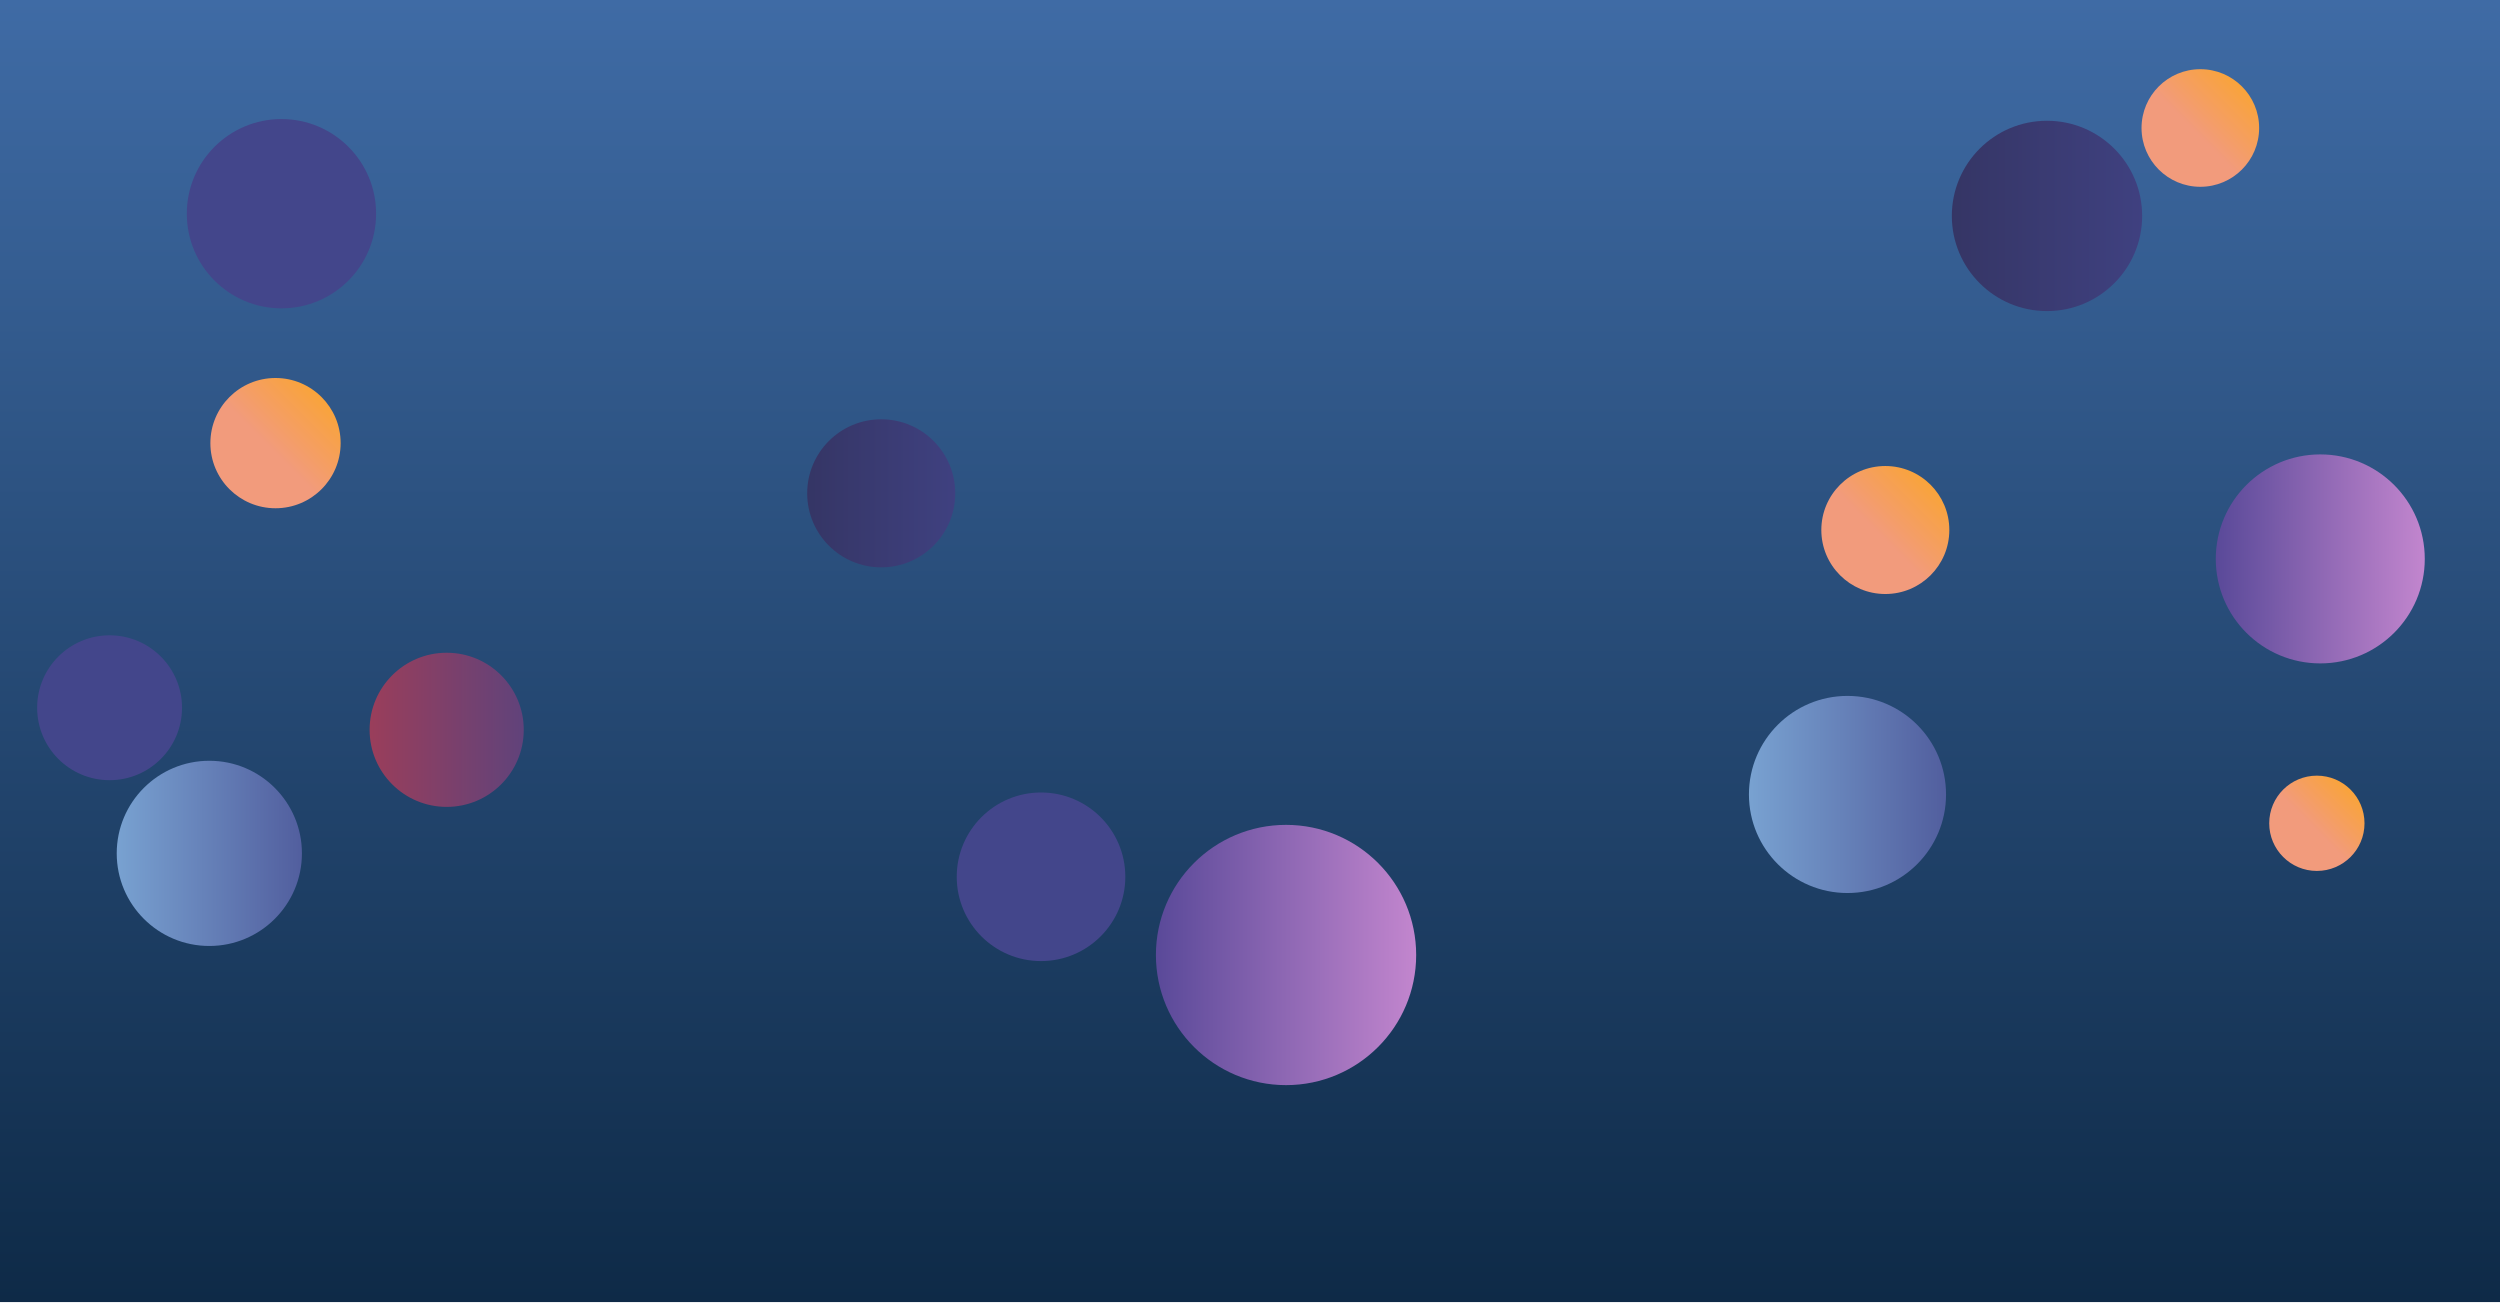
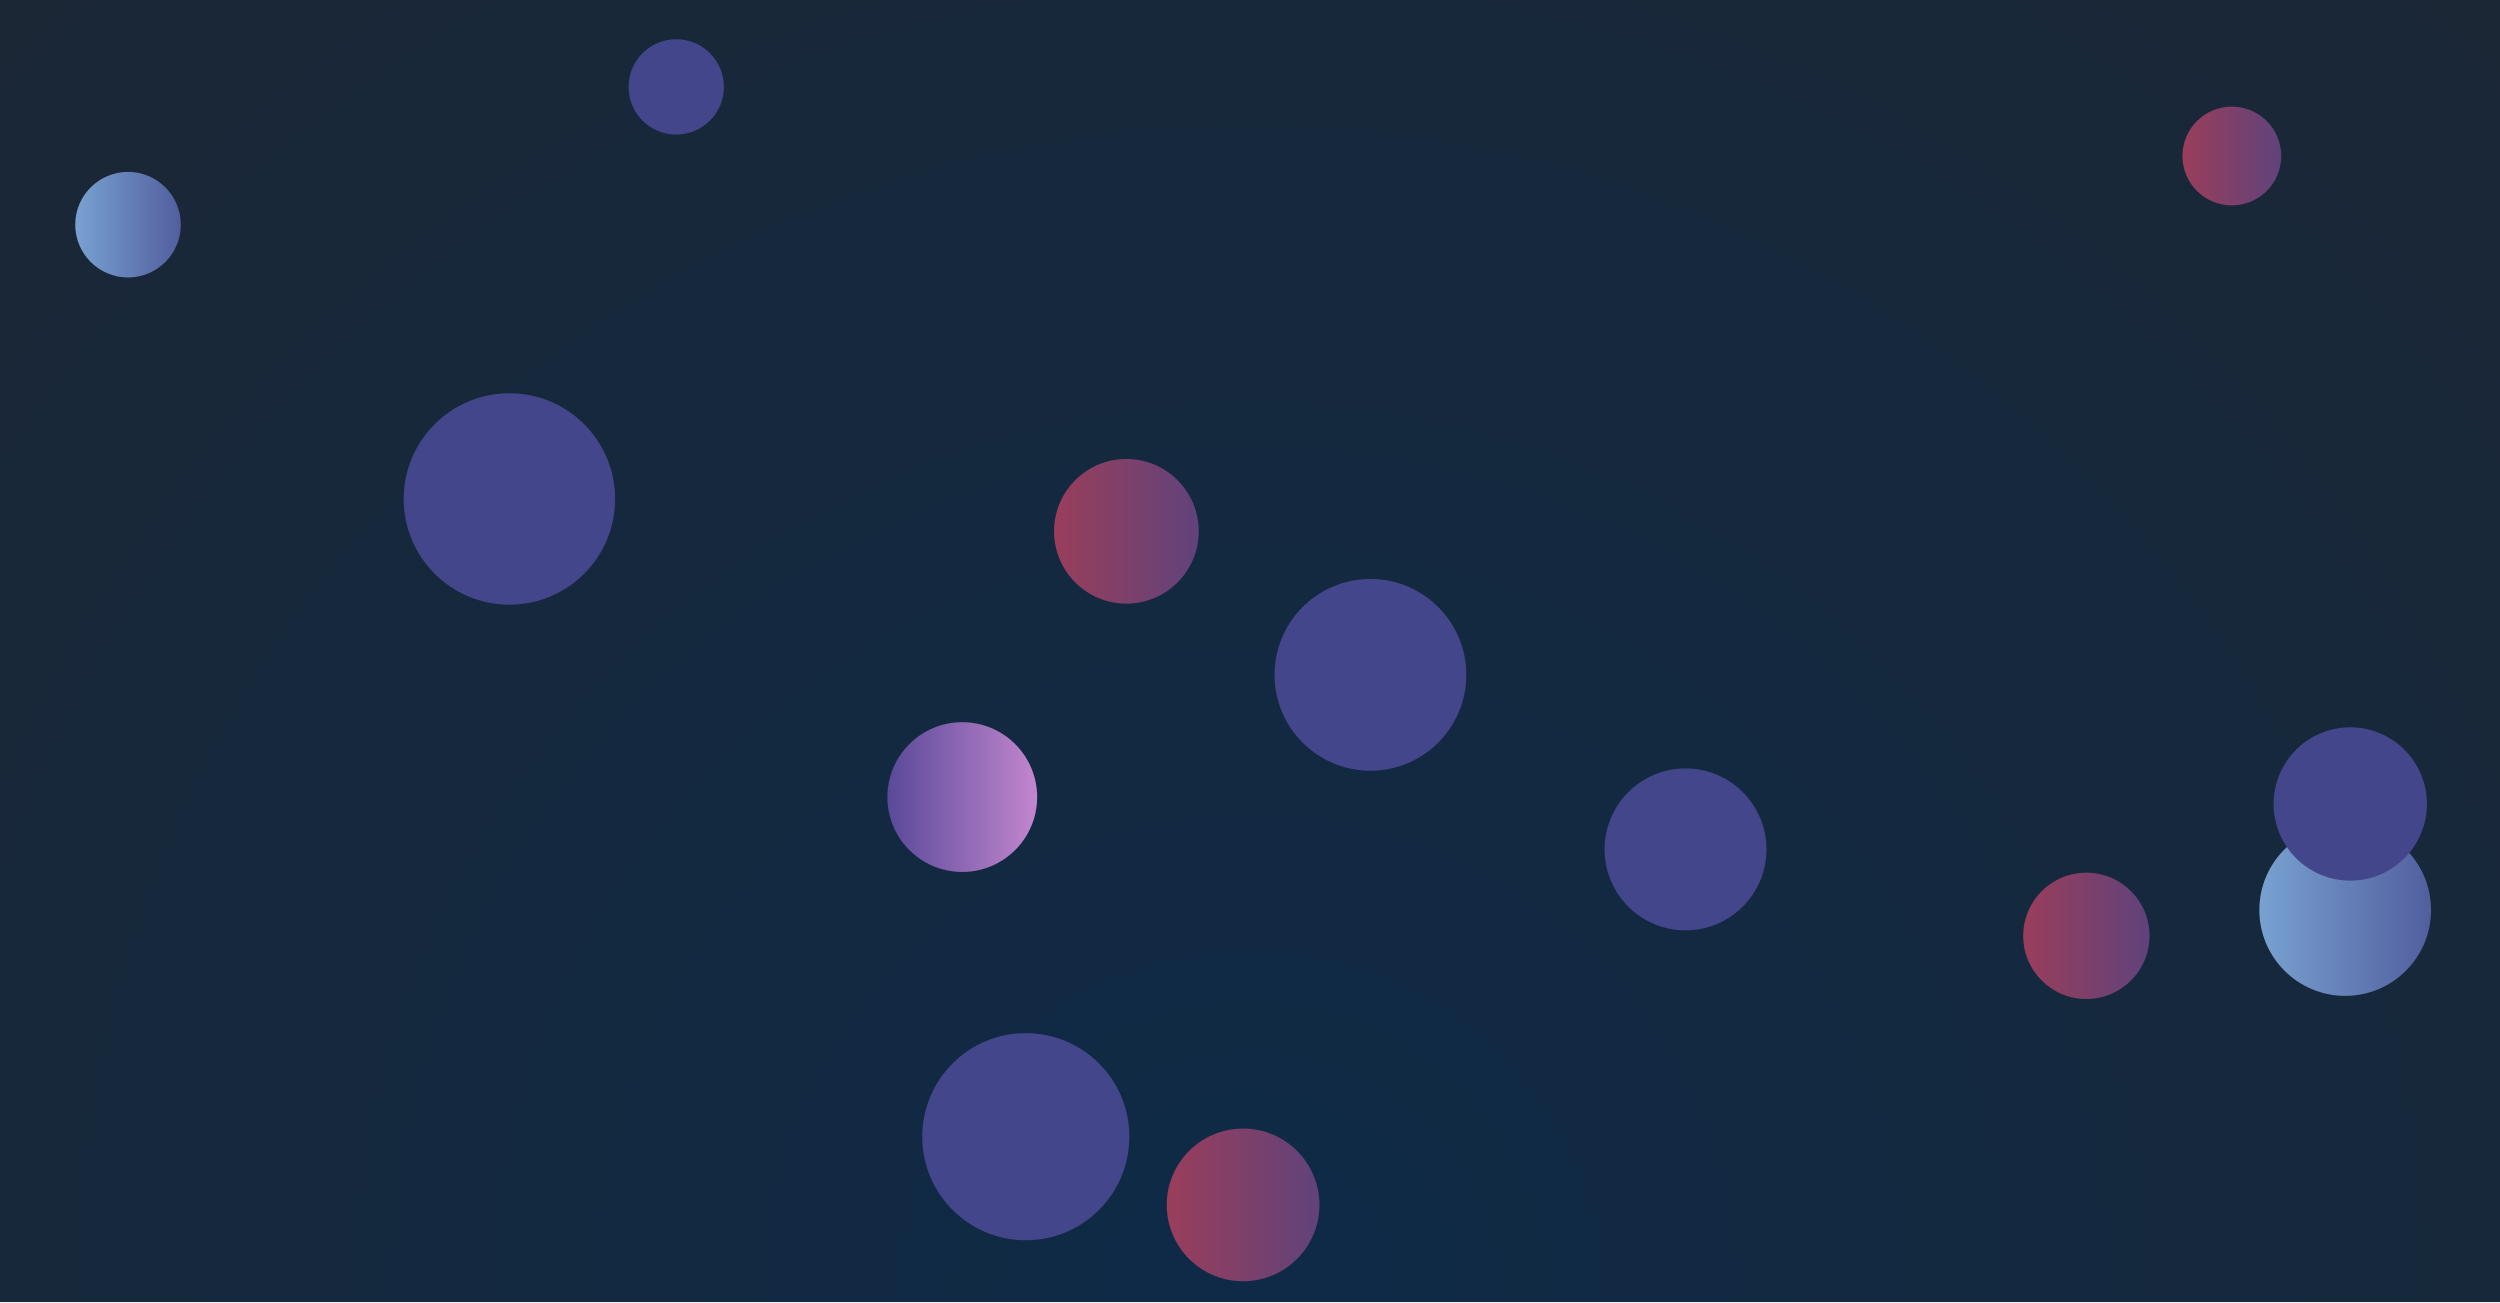
<svg xmlns="http://www.w3.org/2000/svg" version="1.1" width="1920" height="1000" preserveAspectRatio="none" viewBox="0 0 1920 1000">
-   <g clip-path="url(&quot;#SvgjsClipPath3411&quot;)" fill="none">
-     <rect width="1920" height="1000" x="0" y="0" fill="url(&quot;#SvgjsLinearGradient3412&quot;)" />
-     <circle r="75.69" cx="1418.87" cy="610.15" fill="url(&quot;#SvgjsLinearGradient3413&quot;)" />
-     <circle r="55.63" cx="84.16" cy="543.55" fill="#43468b" />
-     <circle r="71.115" cx="160.76" cy="655.39" fill="url(&quot;#SvgjsLinearGradient3414&quot;)" />
-     <circle r="36.59" cx="1779.35" cy="632.29" fill="url(&quot;#SvgjsLinearGradient3415&quot;)" />
-     <circle r="80.255" cx="1781.97" cy="429.24" fill="url(&quot;#SvgjsLinearGradient3416&quot;)" />
-     <circle r="59.195" cx="343.05" cy="560.5" fill="url(&quot;#SvgjsLinearGradient3417&quot;)" />
-     <circle r="99.94" cx="987.68" cy="733.44" fill="url(&quot;#SvgjsLinearGradient3418&quot;)" />
-     <circle r="50.02" cx="211.59" cy="340.32" fill="url(&quot;#SvgjsLinearGradient3419&quot;)" />
-     <circle r="56.855" cx="676.78" cy="378.87" fill="url(&quot;#SvgjsLinearGradient3420&quot;)" />
-     <circle r="72.69" cx="216.16" cy="164.12" fill="#43468b" />
-     <circle r="49.15" cx="1447.93" cy="407.05" fill="url(&quot;#SvgjsLinearGradient3421&quot;)" />
-     <circle r="45.16" cx="1689.86" cy="98.3" fill="url(&quot;#SvgjsLinearGradient3422&quot;)" />
-     <circle r="73.085" cx="1572.09" cy="165.83" fill="url(&quot;#SvgjsLinearGradient3423&quot;)" />
-     <circle r="64.735" cx="799.51" cy="673.37" fill="#43468b" />
+   <g clip-path="url(&quot;#SvgjsClipPath1497&quot;)" fill="none">
+     <rect width="1920" height="1000" x="0" y="0" fill="url(&quot;#SvgjsRadialGradient1498&quot;)" />
+     <circle r="37.94" cx="1714.06" cy="119.81" fill="url(&quot;#SvgjsLinearGradient1499&quot;)" />
+     <circle r="25.795" cx="383.83" cy="353.31" fill="url(&quot;#SvgjsLinearGradient1500&quot;)" />
+     <circle r="57.515" cx="739.02" cy="612.15" fill="url(&quot;#SvgjsLinearGradient1501&quot;)" />
+     <circle r="62.17" cx="1294.48" cy="652.33" fill="#43468b" />
+     <circle r="40.54" cx="98.32" cy="172.55" fill="url(&quot;#SvgjsLinearGradient1502&quot;)" />
+     <circle r="65.93" cx="1801.11" cy="698.9" fill="url(&quot;#SvgjsLinearGradient1503&quot;)" />
+     <circle r="81.195" cx="391.23" cy="383.21" fill="#43468b" />
+     <circle r="79.535" cx="787.81" cy="872.98" fill="#43468b" />
+     <circle r="55.56" cx="865.07" cy="408.04" fill="url(&quot;#SvgjsLinearGradient1504&quot;)" />
+     <circle r="58.875" cx="1805.01" cy="617.45" fill="#43468b" />
+     <circle r="36.61" cx="519.35" cy="66.74" fill="#43468b" />
+     <circle r="73.635" cx="1052.49" cy="518.28" fill="#43468b" />
+     <circle r="48.51" cx="1602.33" cy="718.73" fill="url(&quot;#SvgjsLinearGradient1505&quot;)" />
+     <circle r="58.635" cx="954.69" cy="925.37" fill="url(&quot;#SvgjsLinearGradient1506&quot;)" />
  </g>
  <defs>
-     <clipPath id="SvgjsClipPath3411">
+     <clipPath id="SvgjsClipPath1497">
      <rect width="1920" height="1000" x="0" y="0" />
    </clipPath>
-     <linearGradient x1="50%" y1="100%" x2="50%" y2="0%" gradientUnits="userSpaceOnUse" id="SvgjsLinearGradient3412">
+     <radialGradient cx="50%" cy="100%" r="1386.22" gradientUnits="userSpaceOnUse" id="SvgjsRadialGradient1498">
      <stop stop-color="#0e2a47" offset="0" />
-       <stop stop-color="rgba(63, 107, 165, 1)" offset="1" />
+       <stop stop-color="rgba(27, 39, 53, 1)" offset="1" />
+     </radialGradient>
+     <linearGradient x1="1638.18" y1="119.81" x2="1789.94" y2="119.81" gradientUnits="userSpaceOnUse" id="SvgjsLinearGradient1499">
+       <stop stop-color="#ab3c51" offset="0.1" />
+       <stop stop-color="#4f4484" offset="0.9" />
    </linearGradient>
-     <linearGradient x1="1267.49" y1="610.15" x2="1570.25" y2="610.15" gradientUnits="userSpaceOnUse" id="SvgjsLinearGradient3413">
+     <linearGradient x1="435.42" y1="353.31" x2="332.24" y2="353.31" gradientUnits="userSpaceOnUse" id="SvgjsLinearGradient1500">
+       <stop stop-color="#e298de" offset="0.1" />
+       <stop stop-color="rgba(58, 55, 137, 1)" offset="0.9" />
+     </linearGradient>
+     <linearGradient x1="854.05" y1="612.15" x2="623.99" y2="612.15" gradientUnits="userSpaceOnUse" id="SvgjsLinearGradient1501">
+       <stop stop-color="#e298de" offset="0.1" />
+       <stop stop-color="rgba(58, 55, 137, 1)" offset="0.9" />
+     </linearGradient>
+     <linearGradient x1="17.24" y1="172.55" x2="179.4" y2="172.55" gradientUnits="userSpaceOnUse" id="SvgjsLinearGradient1502">
      <stop stop-color="#84b6e0" offset="0.1" />
      <stop stop-color="#464a8f" offset="0.9" />
    </linearGradient>
-     <linearGradient x1="18.53" y1="655.39" x2="302.99" y2="655.39" gradientUnits="userSpaceOnUse" id="SvgjsLinearGradient3414">
+     <linearGradient x1="1669.25" y1="698.9" x2="1932.97" y2="698.9" gradientUnits="userSpaceOnUse" id="SvgjsLinearGradient1503">
      <stop stop-color="#84b6e0" offset="0.1" />
      <stop stop-color="#464a8f" offset="0.9" />
    </linearGradient>
-     <linearGradient x1="1706.17" y1="705.47" x2="1852.53" y2="559.11" gradientUnits="userSpaceOnUse" id="SvgjsLinearGradient3415">
-       <stop stop-color="rgba(242, 155, 124, 1)" offset="0.48" />
-       <stop stop-color="rgba(255, 171, 0, 1)" offset="0.85" />
-     </linearGradient>
-     <linearGradient x1="1942.48" y1="429.24" x2="1621.46" y2="429.24" gradientUnits="userSpaceOnUse" id="SvgjsLinearGradient3416">
-       <stop stop-color="#e298de" offset="0.1" />
-       <stop stop-color="rgba(58, 55, 137, 1)" offset="0.9" />
-     </linearGradient>
-     <linearGradient x1="224.66" y1="560.5" x2="461.44" y2="560.5" gradientUnits="userSpaceOnUse" id="SvgjsLinearGradient3417">
+     <linearGradient x1="753.95" y1="408.04" x2="976.19" y2="408.04" gradientUnits="userSpaceOnUse" id="SvgjsLinearGradient1504">
      <stop stop-color="#ab3c51" offset="0.1" />
      <stop stop-color="#4f4484" offset="0.9" />
    </linearGradient>
-     <linearGradient x1="1187.56" y1="733.44" x2="787.8" y2="733.44" gradientUnits="userSpaceOnUse" id="SvgjsLinearGradient3418">
-       <stop stop-color="#e298de" offset="0.1" />
-       <stop stop-color="rgba(58, 55, 137, 1)" offset="0.9" />
+     <linearGradient x1="1505.31" y1="718.73" x2="1699.35" y2="718.73" gradientUnits="userSpaceOnUse" id="SvgjsLinearGradient1505">
+       <stop stop-color="#ab3c51" offset="0.1" />
+       <stop stop-color="#4f4484" offset="0.9" />
    </linearGradient>
-     <linearGradient x1="111.55" y1="440.36" x2="311.63" y2="240.28" gradientUnits="userSpaceOnUse" id="SvgjsLinearGradient3419">
-       <stop stop-color="rgba(242, 155, 124, 1)" offset="0.48" />
-       <stop stop-color="rgba(255, 171, 0, 1)" offset="0.85" />
-     </linearGradient>
-     <linearGradient x1="563.07" y1="378.87" x2="790.49" y2="378.87" gradientUnits="userSpaceOnUse" id="SvgjsLinearGradient3420">
-       <stop stop-color="#32325d" offset="0.1" />
-       <stop stop-color="#424488" offset="0.9" />
-     </linearGradient>
-     <linearGradient x1="1349.63" y1="505.35" x2="1546.23" y2="308.75" gradientUnits="userSpaceOnUse" id="SvgjsLinearGradient3421">
-       <stop stop-color="rgba(242, 155, 124, 1)" offset="0.48" />
-       <stop stop-color="rgba(255, 171, 0, 1)" offset="0.85" />
-     </linearGradient>
-     <linearGradient x1="1599.54" y1="188.62" x2="1780.18" y2="7.98" gradientUnits="userSpaceOnUse" id="SvgjsLinearGradient3422">
-       <stop stop-color="rgba(242, 155, 124, 1)" offset="0.48" />
-       <stop stop-color="rgba(255, 171, 0, 1)" offset="0.85" />
-     </linearGradient>
-     <linearGradient x1="1425.92" y1="165.83" x2="1718.26" y2="165.83" gradientUnits="userSpaceOnUse" id="SvgjsLinearGradient3423">
-       <stop stop-color="#32325d" offset="0.1" />
-       <stop stop-color="#424488" offset="0.9" />
+     <linearGradient x1="837.42" y1="925.37" x2="1071.96" y2="925.37" gradientUnits="userSpaceOnUse" id="SvgjsLinearGradient1506">
+       <stop stop-color="#ab3c51" offset="0.1" />
+       <stop stop-color="#4f4484" offset="0.9" />
    </linearGradient>
  </defs>
</svg>
